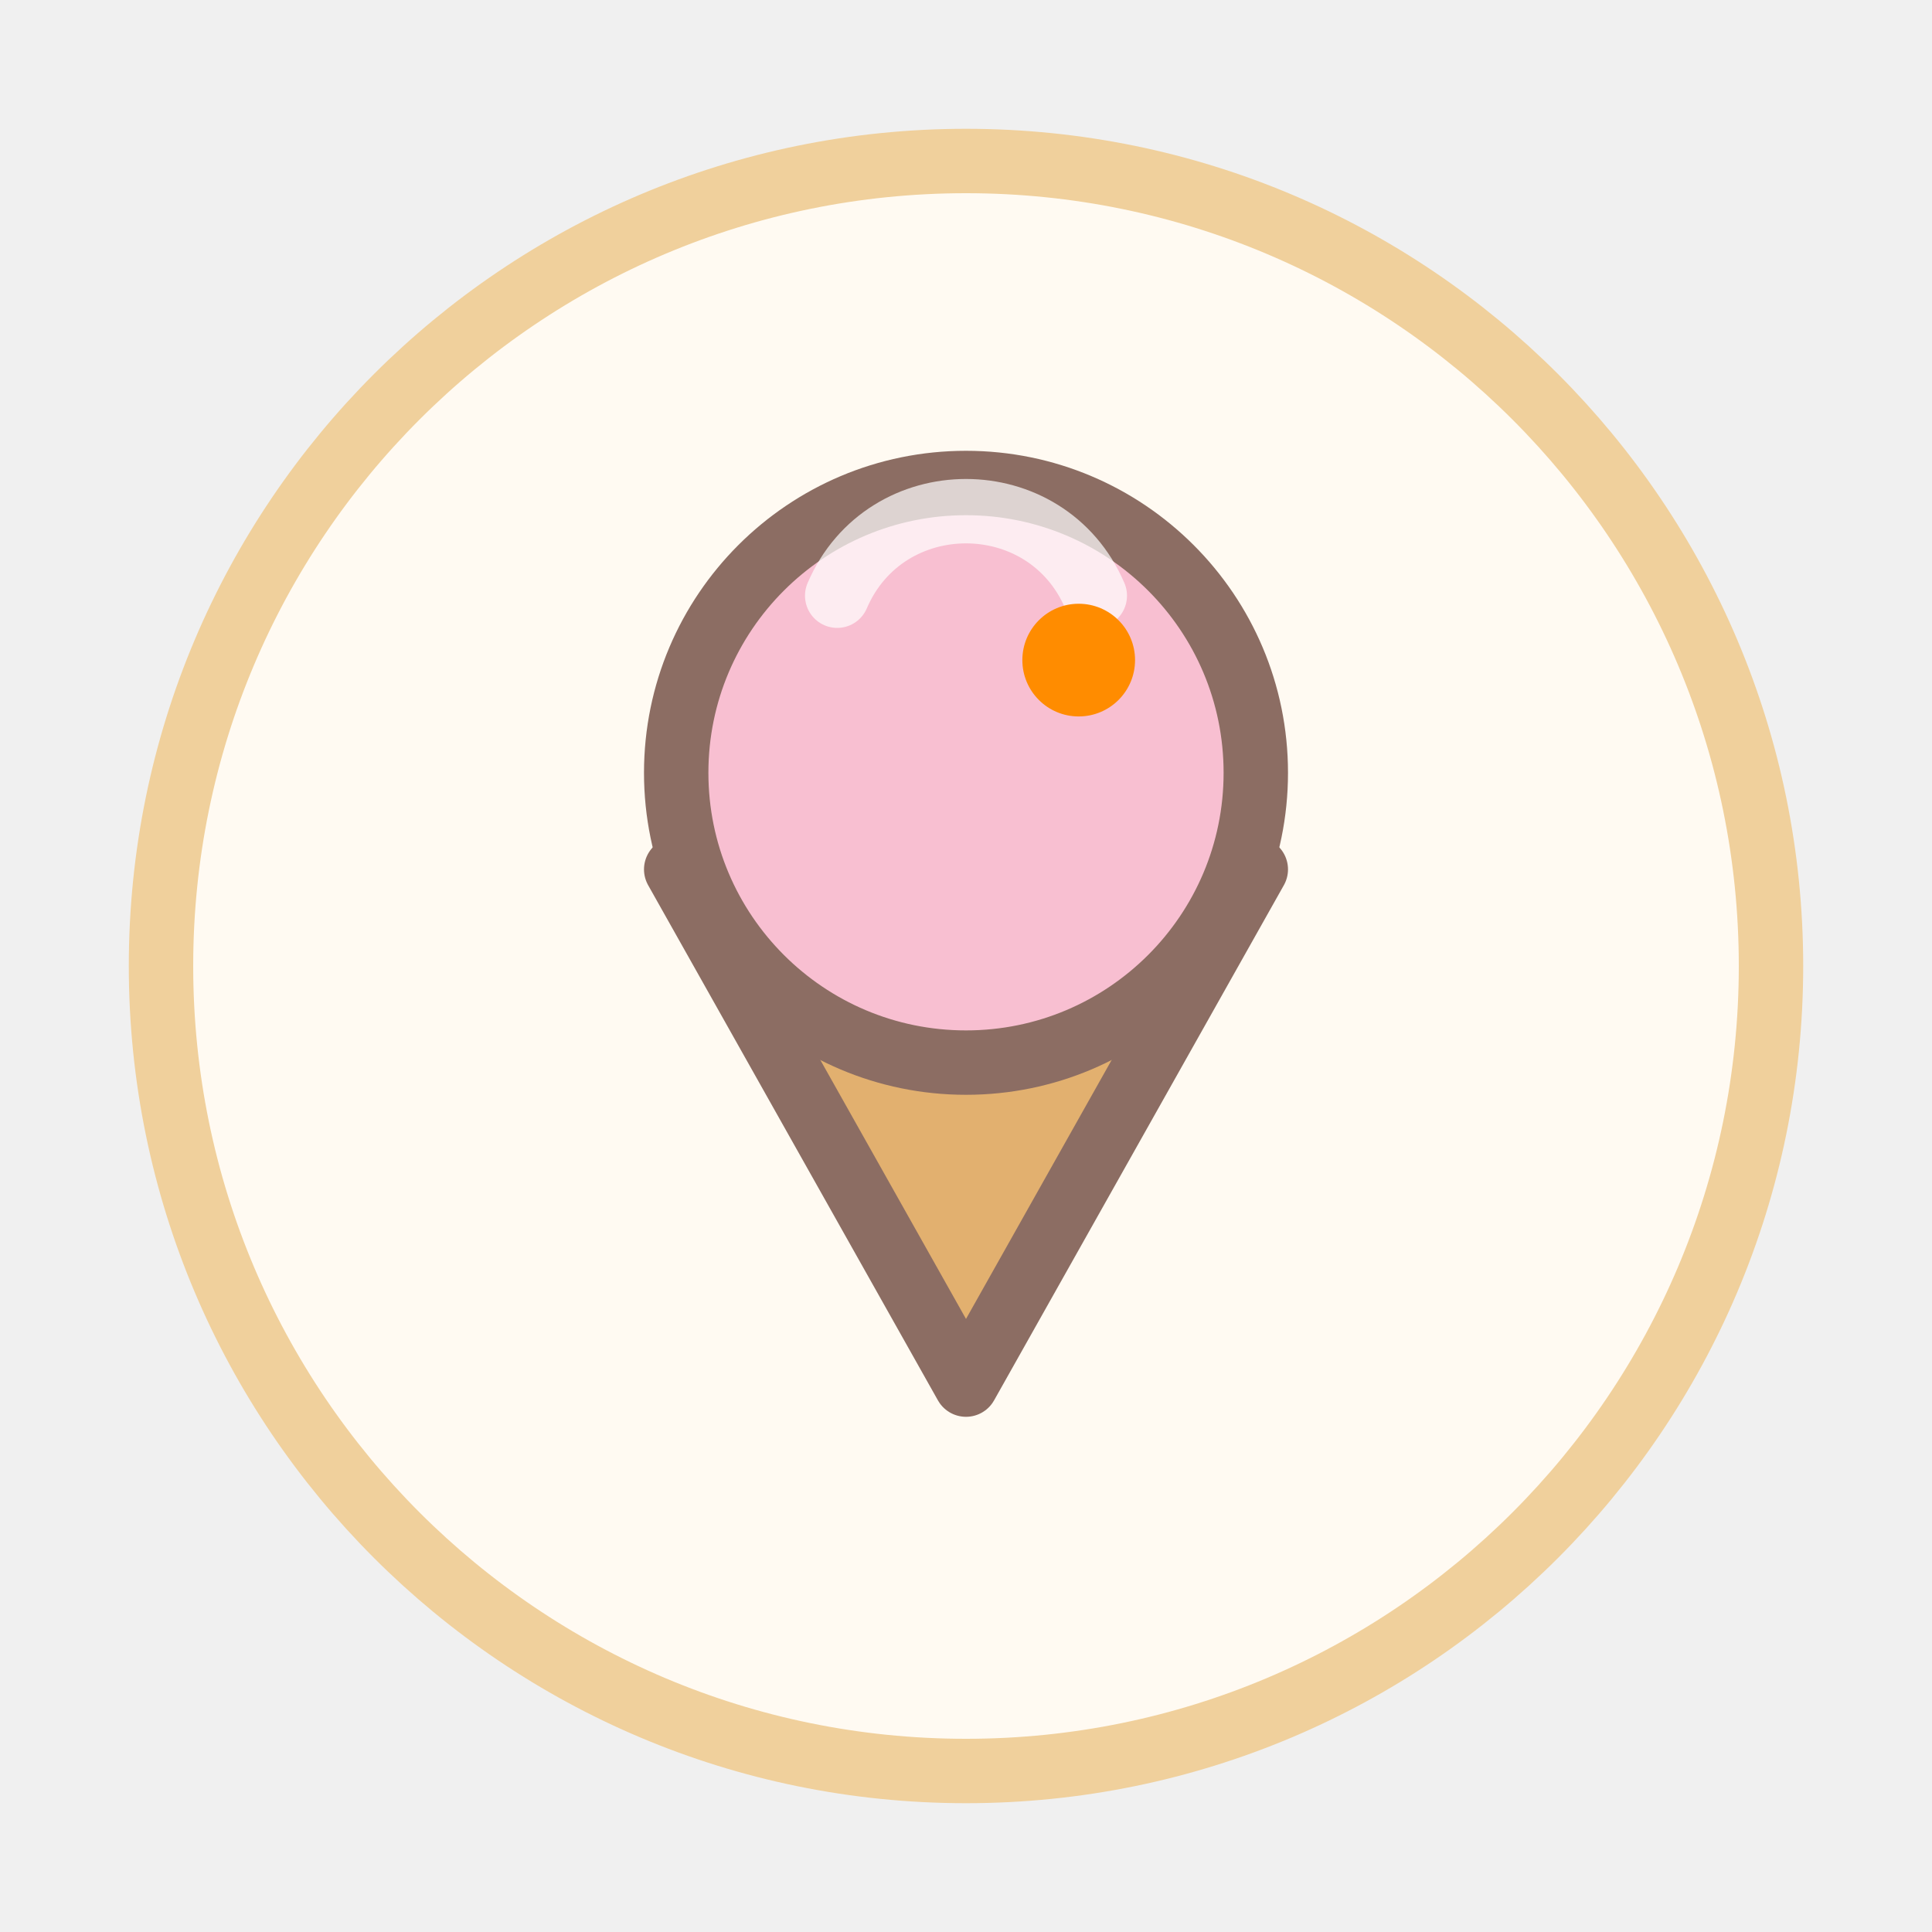
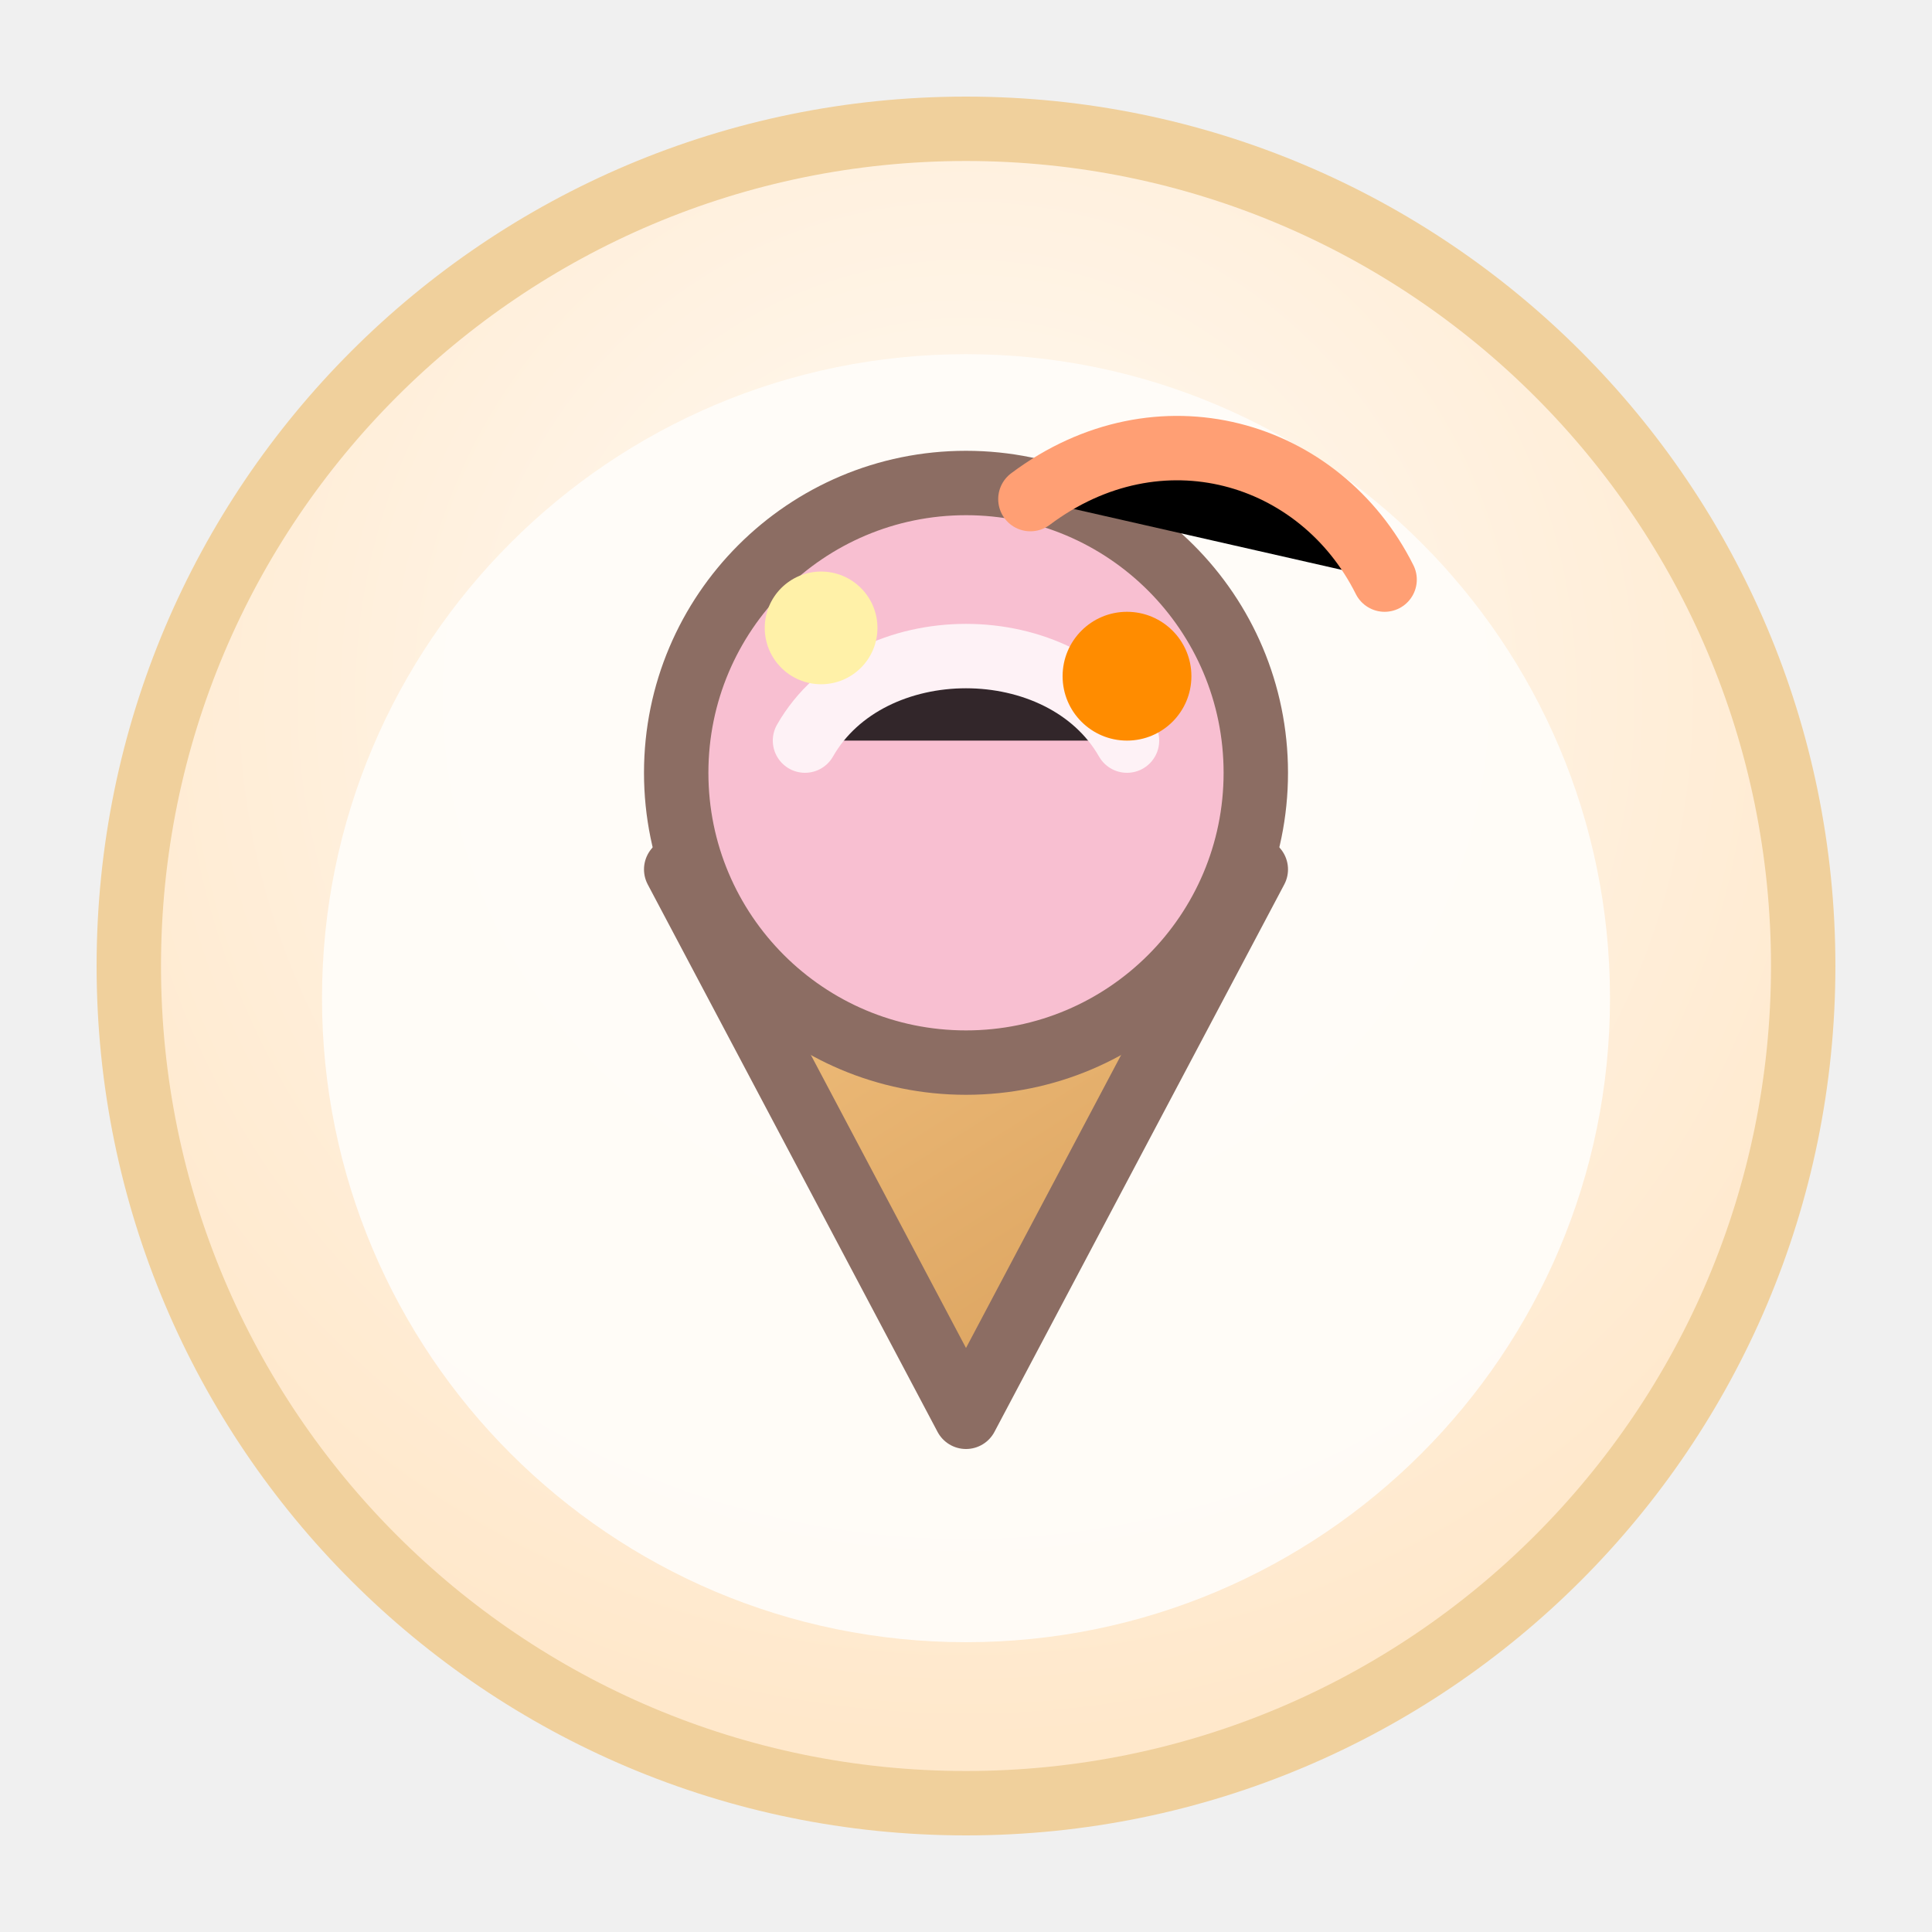
<svg xmlns="http://www.w3.org/2000/svg" viewBox="0 0 120 120">
-   <circle cx="60" cy="60" r="50" fill="#fffaf2" stroke="#f0d09c" stroke-width="4" />
-   <path d="M60 86 L42 54 H78 Z" fill="#e2b06f" stroke="#8c6d63" stroke-width="4" stroke-linejoin="round" />
+   <defs>
+     <radialGradient id="bg" cx="50%" cy="34%" r="62%">
+       <stop offset="0" stop-color="#fffaf4" />
+       <stop offset="1" stop-color="#ffe8cb" />
+     </radialGradient>
+     <linearGradient id="cone" x1="48" y1="52" x2="72" y2="90" gradientUnits="userSpaceOnUse">
+       <stop offset="0" stop-color="#f2c17f" />
+       <stop offset="1" stop-color="#d89f5b" />
+     </linearGradient>
+   </defs>
+   <circle cx="60" cy="60" r="52" fill="url(#bg)" stroke="#f0d09c" stroke-width="4" />
+   <circle cx="60" cy="62" r="40" fill="#fffdfa" opacity=".92" />
+   <path d="M60 88L42 54H78L60 88Z" fill="url(#cone)" stroke="#8c6d63" stroke-width="4" stroke-linejoin="round" />
  <circle cx="60" cy="48" r="18" fill="#f8bfd1" stroke="#8c6d63" stroke-width="4" />
-   <path d="M52 37 C55 30 65 30 68 37" fill="none" stroke="#fff" stroke-width="4" stroke-linecap="round" opacity="0.7" />
-   <circle cx="67" cy="41" r="3.5" fill="#ff8c00" />
+   <path d="M50 46C54 39 66 39 70 46" stroke="#fff" stroke-width="4" stroke-linecap="round" opacity=".8" />
+   <path d="M64 31C72 25 82 28 86 36" stroke="#ff9f74" stroke-width="4" stroke-linecap="round" />
+   <circle cx="70" cy="42" r="4" fill="#ff8c00" />
+   <circle cx="51" cy="39" r="3.5" fill="#fff1a8" />
</svg>
